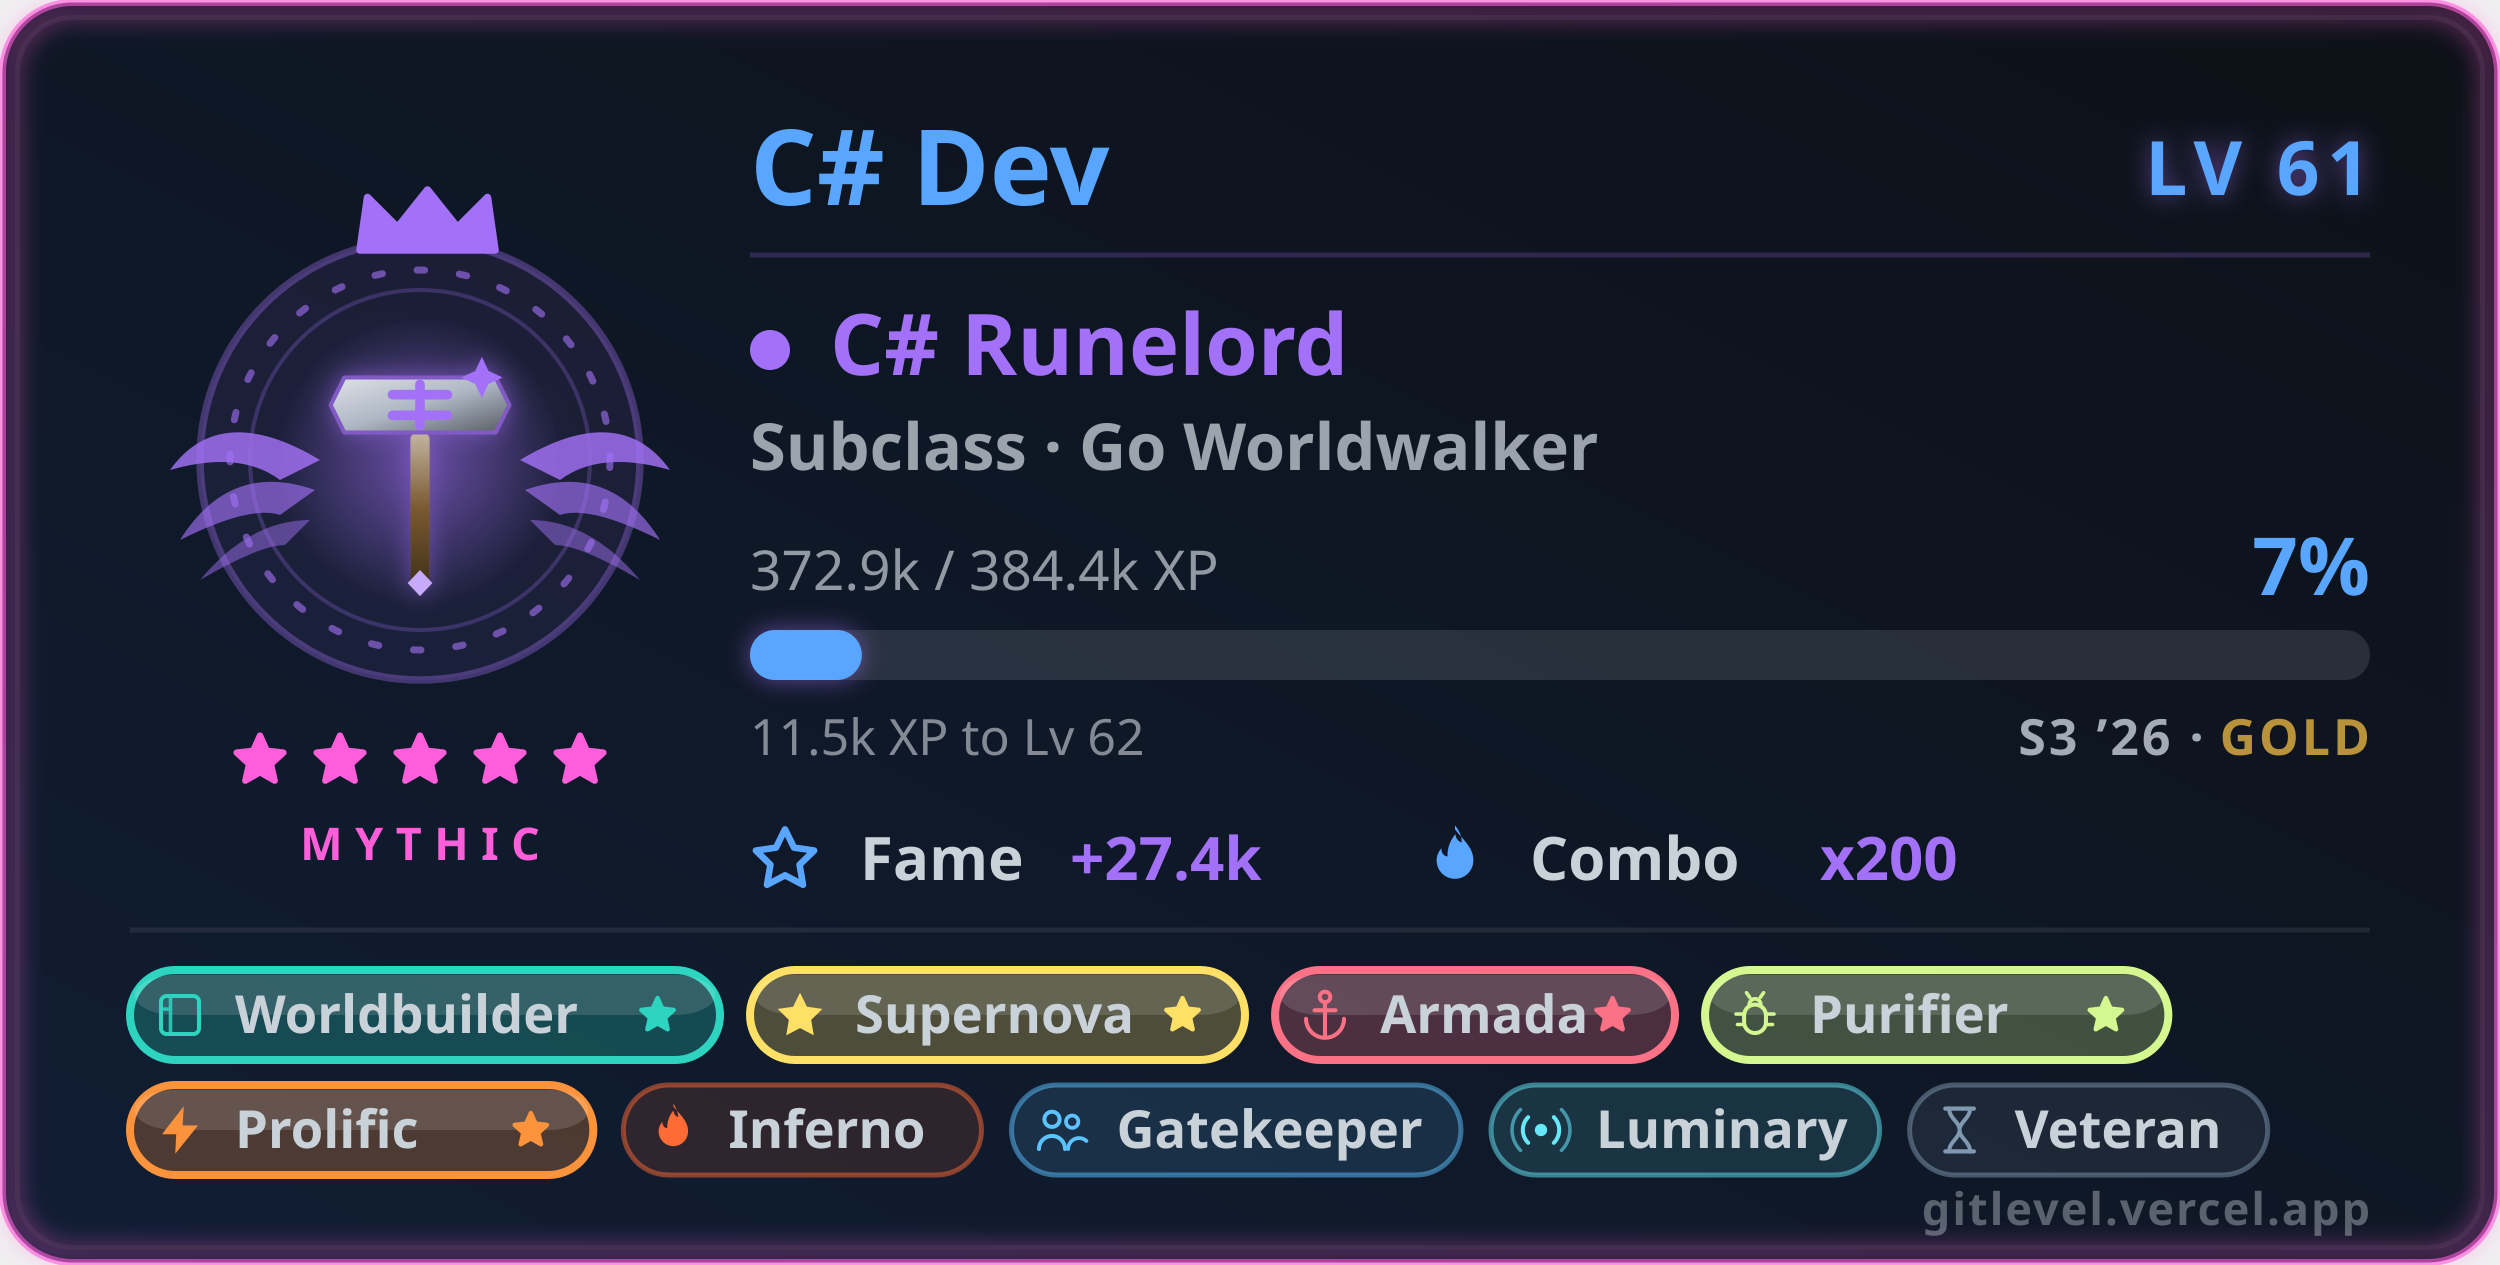
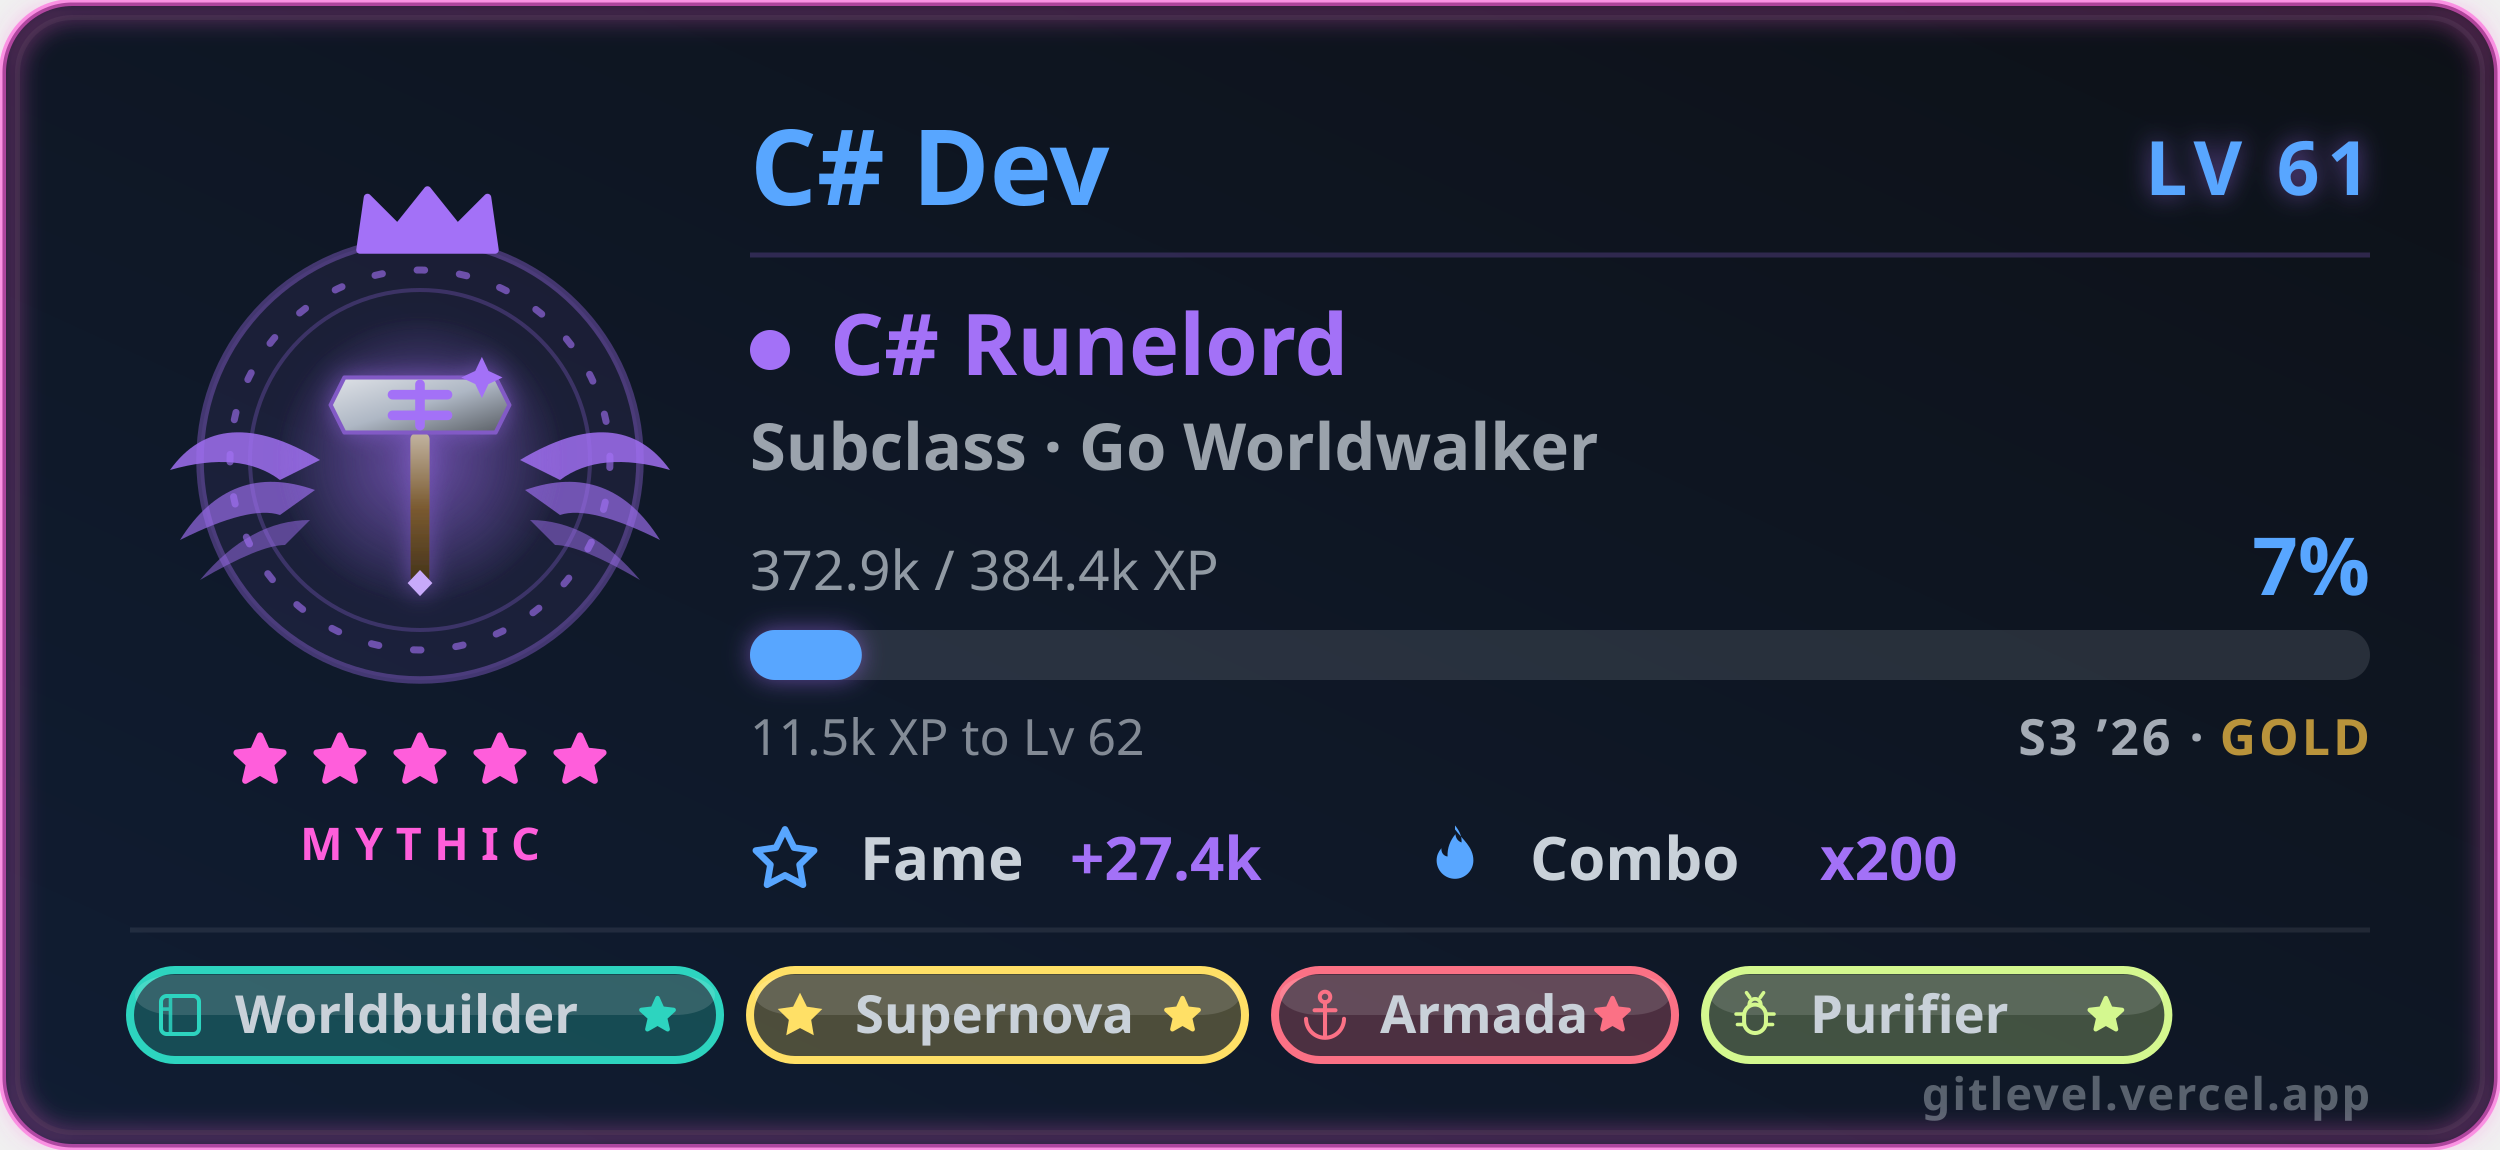
- <svg xmlns="http://www.w3.org/2000/svg" width="500" height="253" viewBox="0 0 500 253" role="img" aria-labelledby="card-title-a11y card-desc-a11y">
+ <svg xmlns="http://www.w3.org/2000/svg" width="500" height="230" viewBox="0 0 500 230" role="img" aria-labelledby="card-title-a11y card-desc-a11y">
  <style>
text { font-family: 'Segoe UI', Ubuntu, 'Helvetica Neue', sans-serif; }
.title { font-size: 18px; font-weight: 600; fill: #58a6ff; }
.title-icon { fill: #58a6ff; }
.icon { fill: #58a6ff; }


.gl-name { font-size: 21px; font-weight: 700; fill: #58a6ff; }
.gl-lvl { font-size: 15px; font-weight: 800; letter-spacing: 1.5px; fill: #58a6ff; }
.gl-class { font-size: 17px; font-weight: 700; fill: #a371f7; }
.gl-sub { font-size: 13px; font-weight: 600; fill: #c9d1d9; opacity: 0.75; }
.gl-meta { font-size: 11px; fill: #c9d1d9; opacity: 0.7; }
.gl-pct { font-size: 16px; font-weight: 800; fill: #58a6ff; }
.gl-chip-label { font-size: 12px; font-weight: 600; fill: #c9d1d9; }
.gl-chip-value { font-size: 12px; font-weight: 800; fill: #a371f7; }
.gl-hint { font-size: 10px; fill: #c9d1d9; opacity: 0.62; }
.gl-badge-label { font-size: 10.5px; font-weight: 600; }
.gl-rarity { font-size: 9px; font-weight: 700; letter-spacing: 2.5px; fill: #ff5edb; }
.gl-brand { font-size: 9px; font-weight: 600; letter-spacing: 0.4px; fill: #c9d1d9; opacity: 0.4; }
.gl-season { font-size: 10px; font-weight: 600; letter-spacing: 0.6px; fill: #c9d1d9; opacity: 0.8; }

</style>
  <defs>
    <linearGradient id="card-bg" x1="0" y1="0" x2="1" y2="1" gradientTransform="rotate(90, 0.5, 0.5)">
      <stop offset="0.0%" stop-color="#0d1117" />
      <stop offset="100.0%" stop-color="#101d33" />
    </linearGradient>
    <filter id="card-glow" x="-50%" y="-50%" width="200%" height="200%">
      <feGaussianBlur in="SourceGraphic" stdDeviation="3" result="blur" />
      <feFlood flood-color="#58a6ff" flood-opacity="0.55" result="tint" />
      <feComposite in="tint" in2="blur" operator="in" result="softGlow" />
      <feMerge>
        <feMergeNode in="softGlow" />
        <feMergeNode in="SourceGraphic" />
      </feMerge>
    </filter>
    <filter id="gl-glow" x="-60%" y="-60%" width="220%" height="220%">
      <feGaussianBlur in="SourceGraphic" stdDeviation="2.4" result="b" />
      <feFlood flood-color="#a371f7" flood-opacity="0.55" result="t" />
      <feComposite in="t" in2="b" operator="in" result="g" />
      <feMerge>
        <feMergeNode in="g" />
        <feMergeNode in="SourceGraphic" />
      </feMerge>
    </filter>
    <filter id="gl-rarity" x="-20%" y="-20%" width="140%" height="140%">
      <feGaussianBlur stdDeviation="2.4" />
    </filter>
  </defs>
-   <rect x="0.5" y="0.5" width="499" height="252" rx="14" fill="url(#card-bg)" stroke="#ff5edb" stroke-width="1.4" stroke-opacity="0.6" />
-   <rect x="3.5" y="3.5" width="493" height="246" rx="11" fill="none" stroke="#30363d" stroke-opacity="0.4" />
-   <rect x="2" y="2" width="496" height="249" rx="13" fill="none" stroke="#ff5edb" stroke-width="3.5" stroke-opacity="0.4" filter="url(#gl-rarity)" />
+   <rect x="0.5" y="0.5" width="499" height="229" rx="14" fill="url(#card-bg)" stroke="#ff5edb" stroke-width="1.4" stroke-opacity="0.6" />
+   <rect x="3.5" y="3.5" width="493" height="223" rx="11" fill="none" stroke="#30363d" stroke-opacity="0.4" />
+   <rect x="2" y="2" width="496" height="226" rx="13" fill="none" stroke="#ff5edb" stroke-width="3.5" stroke-opacity="0.4" filter="url(#gl-rarity)" />
  <g class="fade">
    <g class="">
      <g class="flourish">
        <g transform="translate(84,0)">
          <g transform="translate(0,92)" fill="#a371f7">
            <path d="M20 0 Q 40 -12 50 2 Q 36 -2 28 4 Z" opacity="0.82" />
            <path d="M21 6 Q 38 0 48 16 Q 34 9 28 11 Z" opacity="0.64" />
            <path d="M22 12 Q 34 12 44 24 Q 32 17 27 17 Z" opacity="0.48" />
          </g>
        </g>
        <g transform="translate(84,0) scale(-1,1)">
          <g transform="translate(0,92)" fill="#a371f7">
            <path d="M20 0 Q 40 -12 50 2 Q 36 -2 28 4 Z" opacity="0.82" />
            <path d="M21 6 Q 38 0 48 16 Q 34 9 28 11 Z" opacity="0.64" />
            <path d="M22 12 Q 34 12 44 24 Q 32 17 27 17 Z" opacity="0.48" />
          </g>
        </g>
      </g>
      <circle cx="84" cy="92" r="44" fill="#a371f7" fill-opacity="0.08" stroke="#a371f7" stroke-opacity="0.35" stroke-width="1.5" />
      <g class="">
        <circle cx="84" cy="92" r="38" fill="none" stroke="#a371f7" stroke-opacity="0.6" stroke-width="1.4" stroke-dasharray="1.5 7" stroke-linecap="round" />
        <circle cx="84" cy="92" r="34" fill="none" stroke="#a371f7" stroke-opacity="0.25" stroke-width="0.8" />
      </g>
      <g class="" filter="url(#gl-glow)">
        <svg class="" x="51" y="59" width="66" height="66" viewBox="0 0 48 48" aria-hidden="true">
          <defs>
            <radialGradient id="csHalo" cx="0.5" cy="0.5" r="0.5">
              <stop offset="0" stop-color="#a371f7" stop-opacity="0.42" />
              <stop offset="1" stop-color="#a371f7" stop-opacity="0" />
            </radialGradient>
            <linearGradient id="csSteel" x1="0" y1="0" x2="1" y2="1">
              <stop offset="0" stop-color="#dfe2e7" />
              <stop offset="0.5" stop-color="#aeb7c4" />
              <stop offset="1" stop-color="#575c62" />
            </linearGradient>
            <linearGradient id="csWood" x1="0" y1="0" x2="0" y2="1">
              <stop offset="0" stop-color="#c3b5a2" />
              <stop offset="0.5" stop-color="#7a5a30" />
              <stop offset="1" stop-color="#43321a" />
            </linearGradient>
          </defs>
          <circle cx="24" cy="24" r="21" fill="url(#csHalo)" />
          <rect x="22.6" y="20" width="2.8" height="22" rx="1" fill="url(#csWood)" />
          <path d="M13 12 H35 L37 16 L35 20 H13 L11 16 Z" fill="url(#csSteel)" stroke="#825ac6" stroke-width="0.6" stroke-linejoin="round" />
          <g stroke="#a371f7" stroke-width="1.4" stroke-linecap="round">
            <path d="M24 13 V19 M20 14.5 H28 M20 17.5 H28" />
          </g>
          <path d="M24 40 l1.8 1.9 l-1.8 1.9 l-1.8 -1.9 Z" fill="#c8aafa" />
          <path d="M33 9 l0.96 2.04 l2.04 0.96 l-2.04 0.96 l-0.96 2.04 l-0.96 -2.04 l-2.04 -0.96 l2.04 -0.96 Z" fill="#a371f7" />
        </svg>
      </g>
      <g transform="translate(69, 36.5) scale(1.5)">
        <path d="M2 9 L3 2 L7 6 L11 1 L15 6 L19 2 L20 9 Z" fill="#a371f7" stroke="#a371f7" stroke-width="1" stroke-linejoin="round" />
      </g>
    </g>
    <g>
      <g class="" transform="translate(45.5, 145.5) scale(0.5416667)" fill="#ff5edb" stroke="#ff5edb" stroke-width="2.4" stroke-linejoin="round" stroke-linecap="round" opacity="1">
        <path d="M12 3 L14.5 8.6 L20.6 9.3 L16 13.5 L17.4 19.6 L12 16.5 L6.6 19.6 L8 13.5 L3.4 9.3 L9.5 8.6 Z" />
      </g>
      <g class="" transform="translate(61.5, 145.5) scale(0.5416667)" fill="#ff5edb" stroke="#ff5edb" stroke-width="2.4" stroke-linejoin="round" stroke-linecap="round" opacity="1">
        <path d="M12 3 L14.5 8.6 L20.6 9.3 L16 13.5 L17.4 19.6 L12 16.5 L6.6 19.6 L8 13.5 L3.4 9.3 L9.5 8.6 Z" />
      </g>
      <g class="" transform="translate(77.5, 145.5) scale(0.5416667)" fill="#ff5edb" stroke="#ff5edb" stroke-width="2.4" stroke-linejoin="round" stroke-linecap="round" opacity="1">
        <path d="M12 3 L14.5 8.6 L20.6 9.3 L16 13.5 L17.4 19.6 L12 16.5 L6.6 19.6 L8 13.5 L3.4 9.3 L9.5 8.6 Z" />
      </g>
      <g class="" transform="translate(93.5, 145.5) scale(0.5416667)" fill="#ff5edb" stroke="#ff5edb" stroke-width="2.4" stroke-linejoin="round" stroke-linecap="round" opacity="1">
        <path d="M12 3 L14.5 8.6 L20.6 9.3 L16 13.5 L17.4 19.6 L12 16.5 L6.6 19.6 L8 13.5 L3.4 9.3 L9.5 8.6 Z" />
      </g>
      <g class="" transform="translate(109.5, 145.5) scale(0.5416667)" fill="#ff5edb" stroke="#ff5edb" stroke-width="2.4" stroke-linejoin="round" stroke-linecap="round" opacity="1">
        <path d="M12 3 L14.5 8.6 L20.6 9.3 L16 13.5 L17.4 19.6 L12 16.5 L6.6 19.6 L8 13.5 L3.4 9.3 L9.5 8.6 Z" />
      </g>
    </g>
    <text class="gl-rarity" x="84" y="172" text-anchor="middle">MYTHIC</text>
  </g>
  <g class="fade" style="animation-delay:.15s">
    <text class="gl-name" x="150" y="41">C# Dev</text>
    <text class="gl-lvl glow-pulse" x="474" y="39" text-anchor="end" filter="url(#gl-glow)">LV 61</text>
    <line x1="150" y1="51" x2="474" y2="51" stroke="#a371f7" stroke-opacity="0.22" stroke-width="1" />
    <circle cx="154" cy="70" r="4" fill="#a371f7" />
    <text class="gl-class" x="166" y="75">C# Runelord</text>
    <text class="gl-sub" x="150" y="94">Subclass · Go Worldwalker</text>
    <text class="gl-meta" x="150" y="118">372.9k / 384.4k XP</text>
    <text class="gl-pct " x="474" y="119" text-anchor="end">7%</text>
    <rect x="150" y="126" width="324" height="10" rx="5" fill="#c9d1d9" fill-opacity="0.14" />
    <rect class="xp-fill " x="150" y="126" width="22.364" height="10" rx="5" fill="#58a6ff" filter="url(#gl-glow)" />
    <text class="gl-hint" x="150" y="151">11.5k XP to Lv 62</text>
    <text class="gl-season" x="474" y="151" text-anchor="end">S3 ’26 · <tspan fill="#e3b341" font-weight="800">GOLD</tspan>
    </text>
    <g transform="translate(150, 176)">
      <svg class="icon" x="0" y="-11" width="14" height="14" viewBox="0 0 16 16" aria-hidden="true">
        <path fill-rule="evenodd" d="M8 .25a.75.75 0 0 1 .673.418l1.882 3.815 4.21.612a.75.75 0 0 1 .416 1.279l-3.046 2.97.719 4.192a.75.75 0 0 1-1.088.791L8 12.347l-3.766 1.98a.75.75 0 0 1-1.088-.79l.72-4.194L.818 6.374a.75.75 0 0 1 .416-1.28l4.21-.611L7.327.668A.75.75 0 0 1 8 .25zm0 2.445L6.615 5.5a.75.75 0 0 1-.564.41l-3.097.45 2.24 2.184a.75.75 0 0 1 .216.664l-.528 3.084 2.769-1.456a.75.75 0 0 1 .698 0l2.77 1.456-.53-3.084a.75.75 0 0 1 .216-.664l2.24-2.183-3.096-.45a.75.75 0 0 1-.564-.41L8 2.694v.001z" />
      </svg>
      <text class="gl-chip-label" x="22" y="0">Fame</text>
      <text class="gl-chip-value" x="64" y="0">+27.4k</text>
    </g>
    <g transform="translate(284, 176)">
      <svg class="icon" x="0" y="-11" width="14" height="14" viewBox="0 0 16 16" aria-hidden="true">
        <path fill-rule="evenodd" d="M8 1c1.7 2.3 4.2 4 4.2 7.1a4.2 4.2 0 0 1-8.4 0c0-1.1.4-2 1.1-2.8-.1 1 .5 1.8 1.4 1.9-.1-1.9.6-3.7 1.8-5.1.1 1 .6 1.6 1.4 1.9.1-1.4-.5-2.7-1.5-3.9z" />
      </svg>
      <text class="gl-chip-label" x="22" y="0">Combo</text>
      <text class="gl-chip-value" x="80" y="0">x200</text>
    </g>
  </g>
  <g class="fade" style="animation-delay:.2s">
    <line x1="26" y1="186" x2="474" y2="186" stroke="#c9d1d9" stroke-opacity="0.1" stroke-width="1" />
    <g>
      <rect x="26" y="194" width="118.003" height="18" rx="9" fill="#2dd4bf" fill-opacity="0.26" stroke="#2dd4bf" stroke-opacity="1" stroke-width="1.6" />
      <rect x="27" y="195" width="116.003" height="8" rx="8" fill="#ffffff" fill-opacity="0.13" />
      <g transform="translate(30.3, 197.3) scale(0.475)">
        <rect x="4" y="4" width="16" height="16" rx="2.4" fill="none" stroke="#2dd4bf" stroke-width="1.7" />
        <path d="M8 4v16 M4 9.5h4" fill="none" stroke="#2dd4bf" stroke-width="1.5" opacity="0.85" />
      </g>
      <text class="gl-badge-label" x="47" y="206.6" fill="#c9d1d9" font-weight="800">Worldbuilder</text>
      <g class="" transform="translate(127.0032, 198.5) scale(0.375)" fill="#2dd4bf" stroke="#2dd4bf" stroke-width="2.4" stroke-linejoin="round" stroke-linecap="round" opacity="1">
        <path d="M12 3 L14.5 8.6 L20.6 9.3 L16 13.5 L17.4 19.6 L12 16.5 L6.6 19.6 L8 13.5 L3.4 9.3 L9.5 8.6 Z" />
      </g>
    </g>
    <g>
      <rect x="150.003" y="194" width="99.002" height="18" rx="9" fill="#ffe066" fill-opacity="0.26" stroke="#ffe066" stroke-opacity="1" stroke-width="1.6" />
      <rect x="151.003" y="195" width="97.002" height="8" rx="8" fill="#ffffff" fill-opacity="0.13" />
      <g transform="translate(154.3032, 197.3) scale(0.475)">
        <path d="M12 2.6 14.9 8.5 21.4 9.45 16.7 14.05 17.8 20.55 12 17.5 6.2 20.55 7.3 14.05 2.6 9.45 9.1 8.5Z" fill="#ffe066" />
      </g>
      <text class="gl-badge-label" x="171.003" y="206.6" fill="#c9d1d9" font-weight="800">Supernova</text>
      <g class="" transform="translate(232.0056, 198.5) scale(0.375)" fill="#ffe066" stroke="#ffe066" stroke-width="2.4" stroke-linejoin="round" stroke-linecap="round" opacity="1">
        <path d="M12 3 L14.5 8.6 L20.6 9.3 L16 13.5 L17.4 19.6 L12 16.5 L6.6 19.6 L8 13.5 L3.4 9.3 L9.5 8.6 Z" />
      </g>
    </g>
    <g>
      <rect x="255.006" y="194" width="80.002" height="18" rx="9" fill="#fb7185" fill-opacity="0.26" stroke="#fb7185" stroke-opacity="1" stroke-width="1.6" />
      <rect x="256.006" y="195" width="78.002" height="8" rx="8" fill="#ffffff" fill-opacity="0.13" />
      <g transform="translate(259.3056, 197.3) scale(0.475)">
        <circle cx="12" cy="4.4" r="2.2" fill="none" stroke="#fb7185" stroke-width="1.7" />
        <path d="M12 6.6V21M7.6 10h8.8" fill="none" stroke="#fb7185" stroke-width="1.7" stroke-linejoin="round" stroke-linecap="round" />
        <path d="M4 13.6a8 8 0 0 0 16 0" fill="none" stroke="#fb7185" stroke-width="1.7" stroke-linejoin="round" stroke-linecap="round" />
      </g>
      <text class="gl-badge-label" x="276.006" y="206.6" fill="#c9d1d9" font-weight="800">Armada</text>
      <g class="" transform="translate(318.0072, 198.5) scale(0.375)" fill="#fb7185" stroke="#fb7185" stroke-width="2.4" stroke-linejoin="round" stroke-linecap="round" opacity="1">
        <path d="M12 3 L14.5 8.6 L20.6 9.3 L16 13.5 L17.4 19.6 L12 16.5 L6.6 19.6 L8 13.5 L3.4 9.3 L9.5 8.6 Z" />
      </g>
    </g>
    <g>
      <rect x="341.007" y="194" width="92.669" height="18" rx="9" fill="#d4f88f" fill-opacity="0.26" stroke="#d4f88f" stroke-opacity="1" stroke-width="1.6" />
      <rect x="342.007" y="195" width="90.669" height="8" rx="8" fill="#ffffff" fill-opacity="0.13" />
      <g transform="translate(345.3072, 197.3) scale(0.475)">
        <rect x="7.4" y="7.6" width="9.2" height="12" rx="4.6" fill="none" stroke="#d4f88f" stroke-width="1.7" />
        <path d="M9.6 7.6a2.4 2.4 0 0 1 4.8 0" fill="none" stroke="#d4f88f" stroke-width="1.6" stroke-linejoin="round" stroke-linecap="round" />
        <path d="M7.4 11.6H4M16.6 11.6H20M7.4 16H4.6M16.6 16H19.4M9.8 4.6 8.4 2.6M14.2 4.6 15.6 2.6" fill="none" stroke="#d4f88f" stroke-width="1.5" stroke-linejoin="round" stroke-linecap="round" />
      </g>
      <text class="gl-badge-label" x="362.007" y="206.6" fill="#c9d1d9" font-weight="800">Purifier</text>
      <g class="" transform="translate(416.676, 198.5) scale(0.375)" fill="#d4f88f" stroke="#d4f88f" stroke-width="2.4" stroke-linejoin="round" stroke-linecap="round" opacity="1">
        <path d="M12 3 L14.5 8.6 L20.6 9.3 L16 13.5 L17.4 19.6 L12 16.5 L6.6 19.6 L8 13.5 L3.4 9.3 L9.5 8.6 Z" />
      </g>
    </g>
-     <g>
-       <rect x="26" y="217" width="92.669" height="18" rx="9" fill="#fb923c" fill-opacity="0.26" stroke="#fb923c" stroke-opacity="1" stroke-width="1.6" />
-       <rect x="27" y="218" width="90.669" height="8" rx="8" fill="#ffffff" fill-opacity="0.13" />
-       <g transform="translate(30.3, 220.3) scale(0.475)">
-         <path d="M13.6 2 4.4 13.8h6L10 22l9.6-11.9h-6.5Z" fill="#fb923c" />
-       </g>
-       <text class="gl-badge-label" x="47" y="229.6" fill="#c9d1d9" font-weight="800">Prolific</text>
-       <g class="" transform="translate(101.6688, 221.5) scale(0.375)" fill="#fb923c" stroke="#fb923c" stroke-width="2.4" stroke-linejoin="round" stroke-linecap="round" opacity="1">
-         <path d="M12 3 L14.5 8.6 L20.6 9.3 L16 13.5 L17.4 19.6 L12 16.5 L6.6 19.6 L8 13.5 L3.4 9.3 L9.5 8.6 Z" />
-       </g>
-     </g>
-     <g>
-       <rect x="124.669" y="217" width="71.63" height="18" rx="9" fill="#ff6b35" fill-opacity="0.13" stroke="#ff6b35" stroke-opacity="0.5" stroke-width="1" />
-       <g transform="translate(128.9688, 220.3) scale(0.475)">
-         <path d="M12 2c2.5 3.4 6.2 6 6.2 10.6a6.2 6.2 0 0 1-12.4 0c0-1.6.6-3 1.6-4.1-.1 1.5.8 2.6 2 2.8-.1-2.8.9-5.4 2.6-7.5.2 1.5.9 2.4 2.1 2.8-.2-2-.8-4-2.1-5.6Z" fill="#ff6b35" />
-       </g>
-       <text class="gl-badge-label" x="145.669" y="229.6" fill="#c9d1d9">Inferno</text>
-     </g>
-     <g>
-       <rect x="202.299" y="217" width="89.9" height="18" rx="9" fill="#5cc3ff" fill-opacity="0.13" stroke="#5cc3ff" stroke-opacity="0.5" stroke-width="1" />
-       <g transform="translate(206.5988, 220.3) scale(0.475)">
-         <circle cx="8" cy="7.5" r="3.2" fill="none" stroke="#5cc3ff" stroke-width="1.7" />
-         <path d="M2.5 20a5.5 5.5 0 0 1 11 0" fill="none" stroke="#5cc3ff" stroke-width="1.7" stroke-linecap="round" />
-         <circle cx="16.5" cy="8.5" r="2.6" fill="none" stroke="#5cc3ff" stroke-width="1.6" />
-         <path d="M14.8 20a4.6 4.6 0 0 1 7.7-3.4" fill="none" stroke="#5cc3ff" stroke-width="1.6" stroke-linecap="round" />
-       </g>
-       <text class="gl-badge-label" x="223.299" y="229.6" fill="#c9d1d9">Gatekeeper</text>
-     </g>
-     <g>
-       <rect x="298.199" y="217" width="77.72" height="18" rx="9" fill="#67e8f9" fill-opacity="0.13" stroke="#67e8f9" stroke-opacity="0.5" stroke-width="1" />
-       <g transform="translate(302.4988, 220.3) scale(0.475)">
-         <circle cx="12" cy="12" r="2.6" fill="#67e8f9" />
-         <path d="M6.6 6.6a7.6 7.6 0 0 0 0 10.8M17.4 6.6a7.6 7.6 0 0 1 0 10.8" fill="none" stroke="#67e8f9" stroke-width="1.7" stroke-linejoin="round" stroke-linecap="round" />
-         <path d="M3.4 3.4a12.1 12.1 0 0 0 0 17.2M20.6 3.4a12.1 12.1 0 0 1 0 17.2" fill="none" stroke="#67e8f9" stroke-width="1.5" stroke-linejoin="round" stroke-linecap="round" opacity="0.55" />
-       </g>
-       <text class="gl-badge-label" x="319.199" y="229.6" fill="#c9d1d9">Luminary</text>
-     </g>
-     <g>
-       <rect x="381.919" y="217" width="71.63" height="18" rx="9" fill="#8098b0" fill-opacity="0.13" stroke="#8098b0" stroke-opacity="0.5" stroke-width="1" />
-       <g transform="translate(386.2188, 220.3) scale(0.475)">
-         <path d="M6 3h12M6 21h12" fill="none" stroke="#8098b0" stroke-width="1.8" stroke-linejoin="round" stroke-linecap="round" />
-         <path d="M7.6 3c0 4 4.4 5.6 4.4 9s-4.4 5-4.4 9M16.4 3c0 4-4.4 5.6-4.4 9s4.4 5 4.4 9" fill="none" stroke="#8098b0" stroke-width="1.7" stroke-linejoin="round" stroke-linecap="round" />
-       </g>
-       <text class="gl-badge-label" x="402.919" y="229.6" fill="#c9d1d9">Veteran</text>
-     </g>
  </g>
-   <text class="gl-brand" x="474" y="245" text-anchor="end">gitlevel.vercel.app</text>
+   <text class="gl-brand" x="474" y="222" text-anchor="end">gitlevel.vercel.app</text>
</svg>
